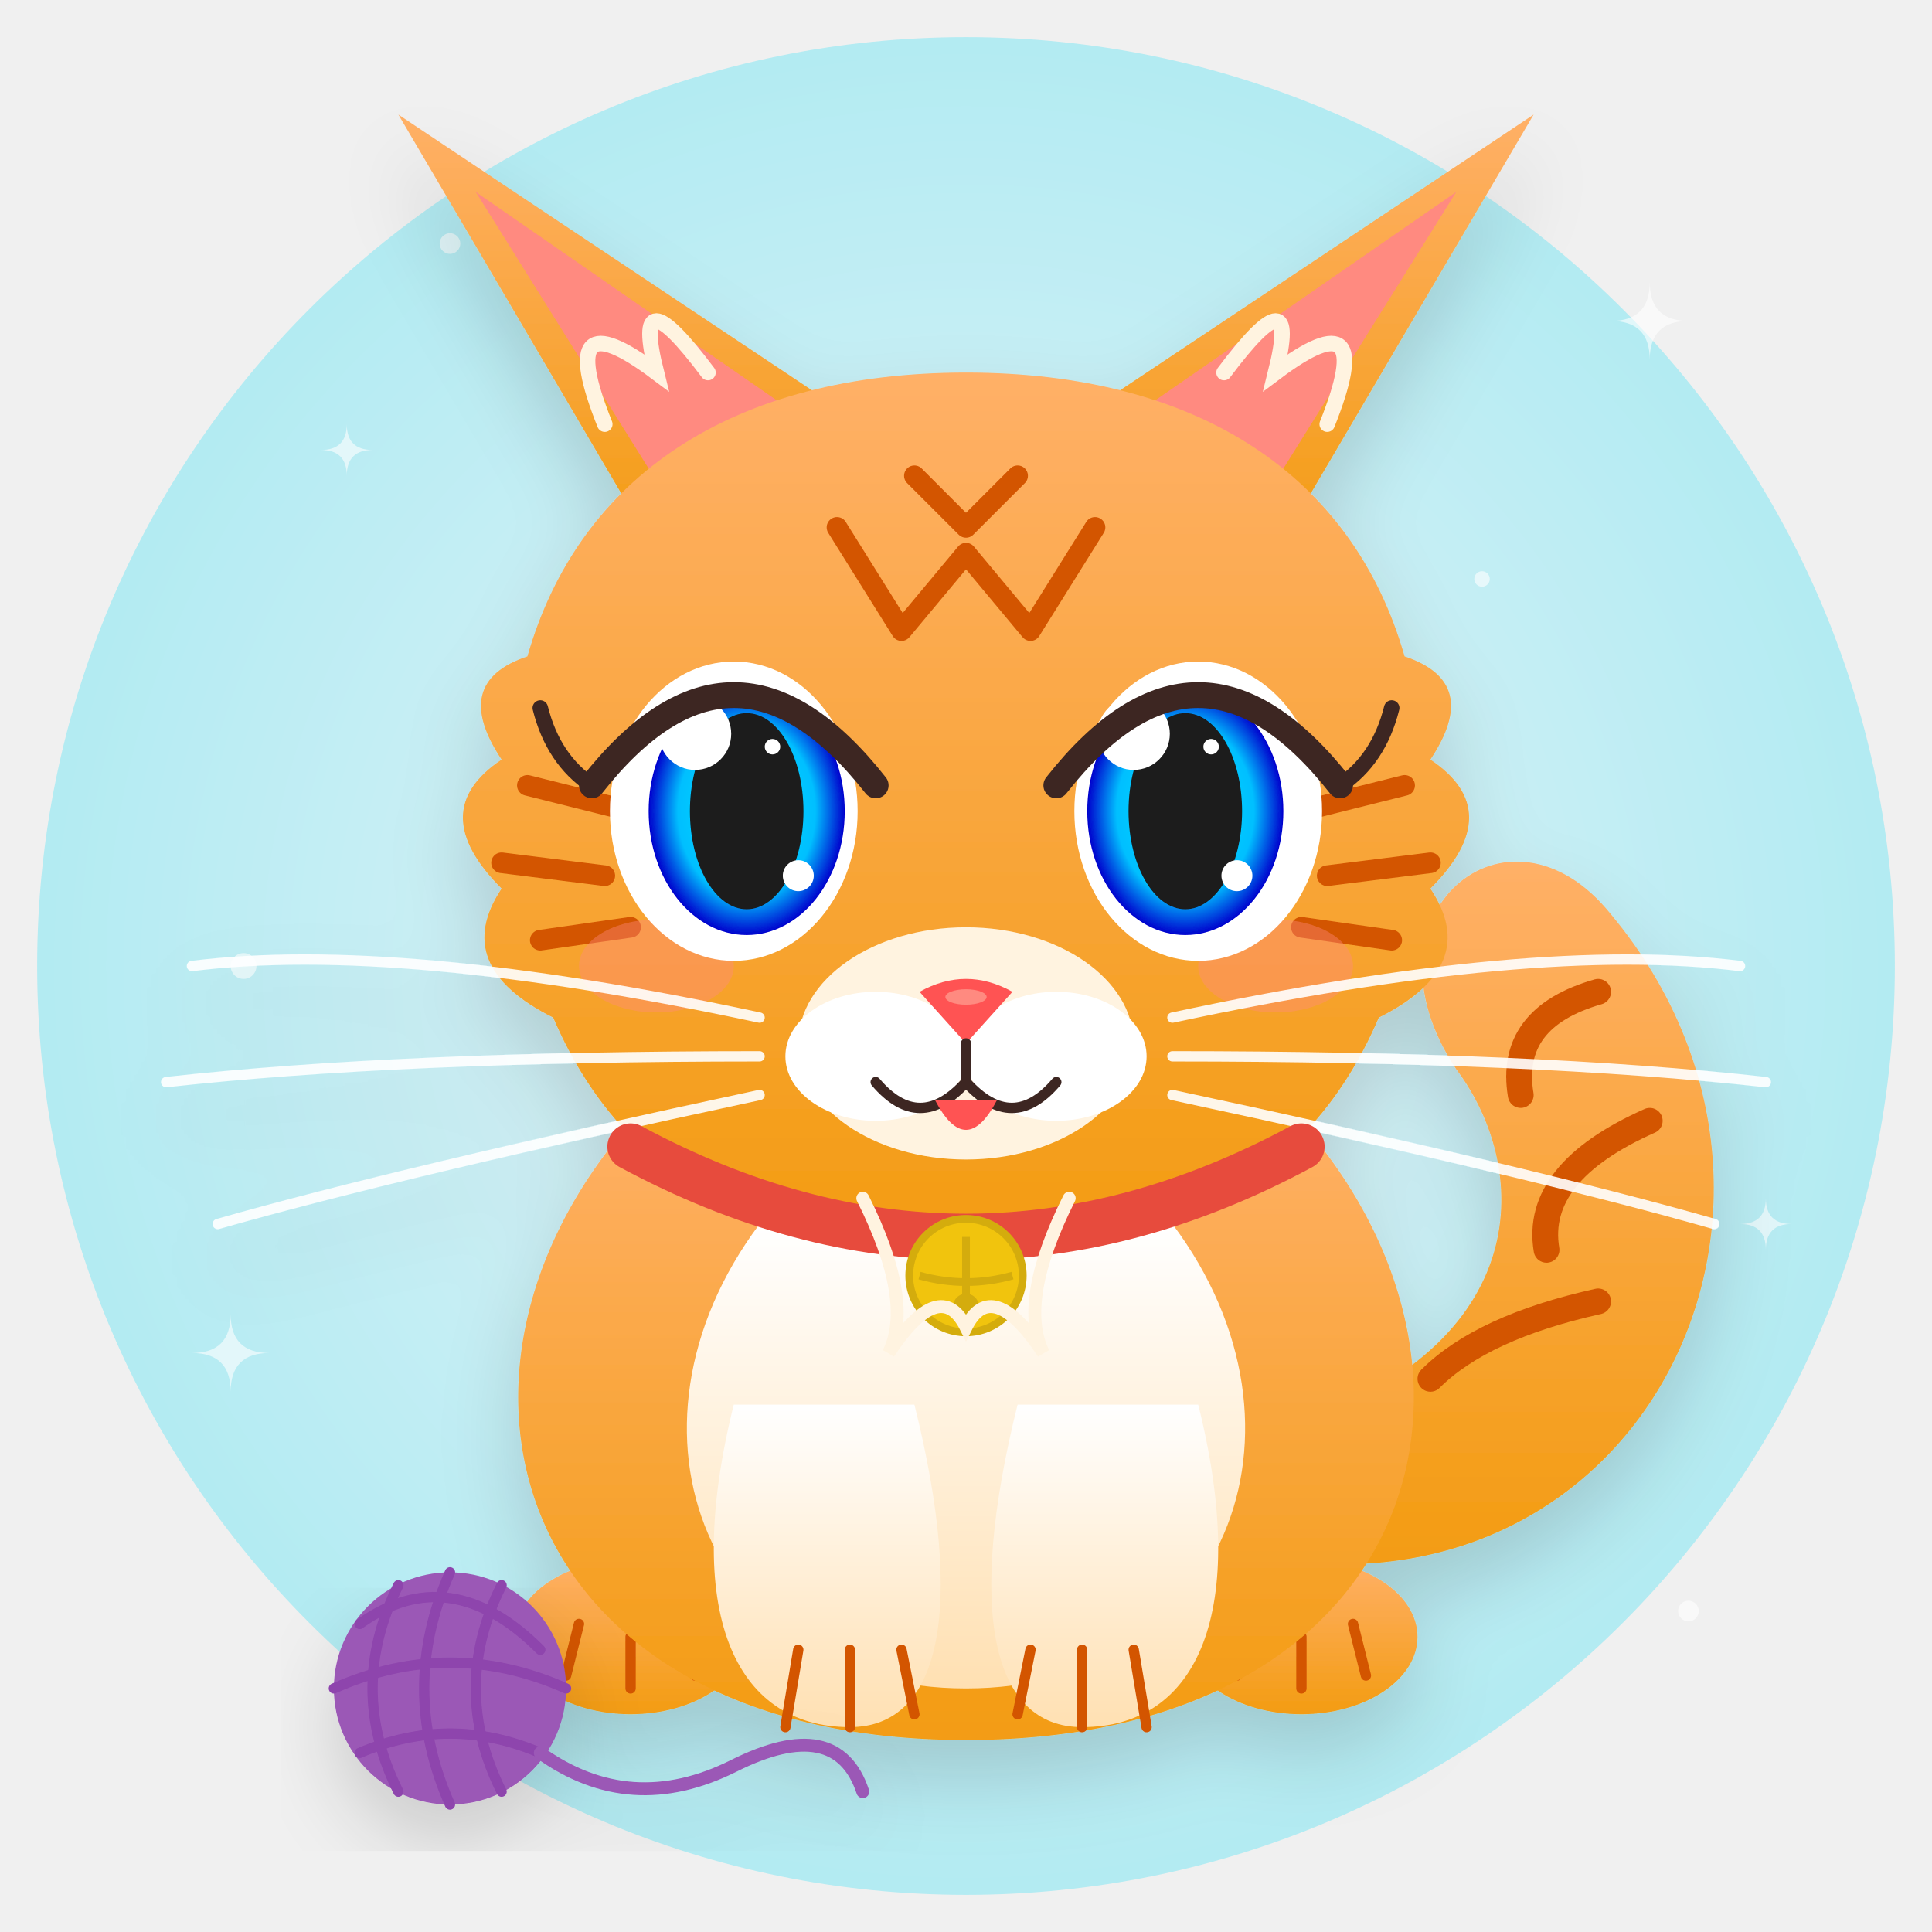
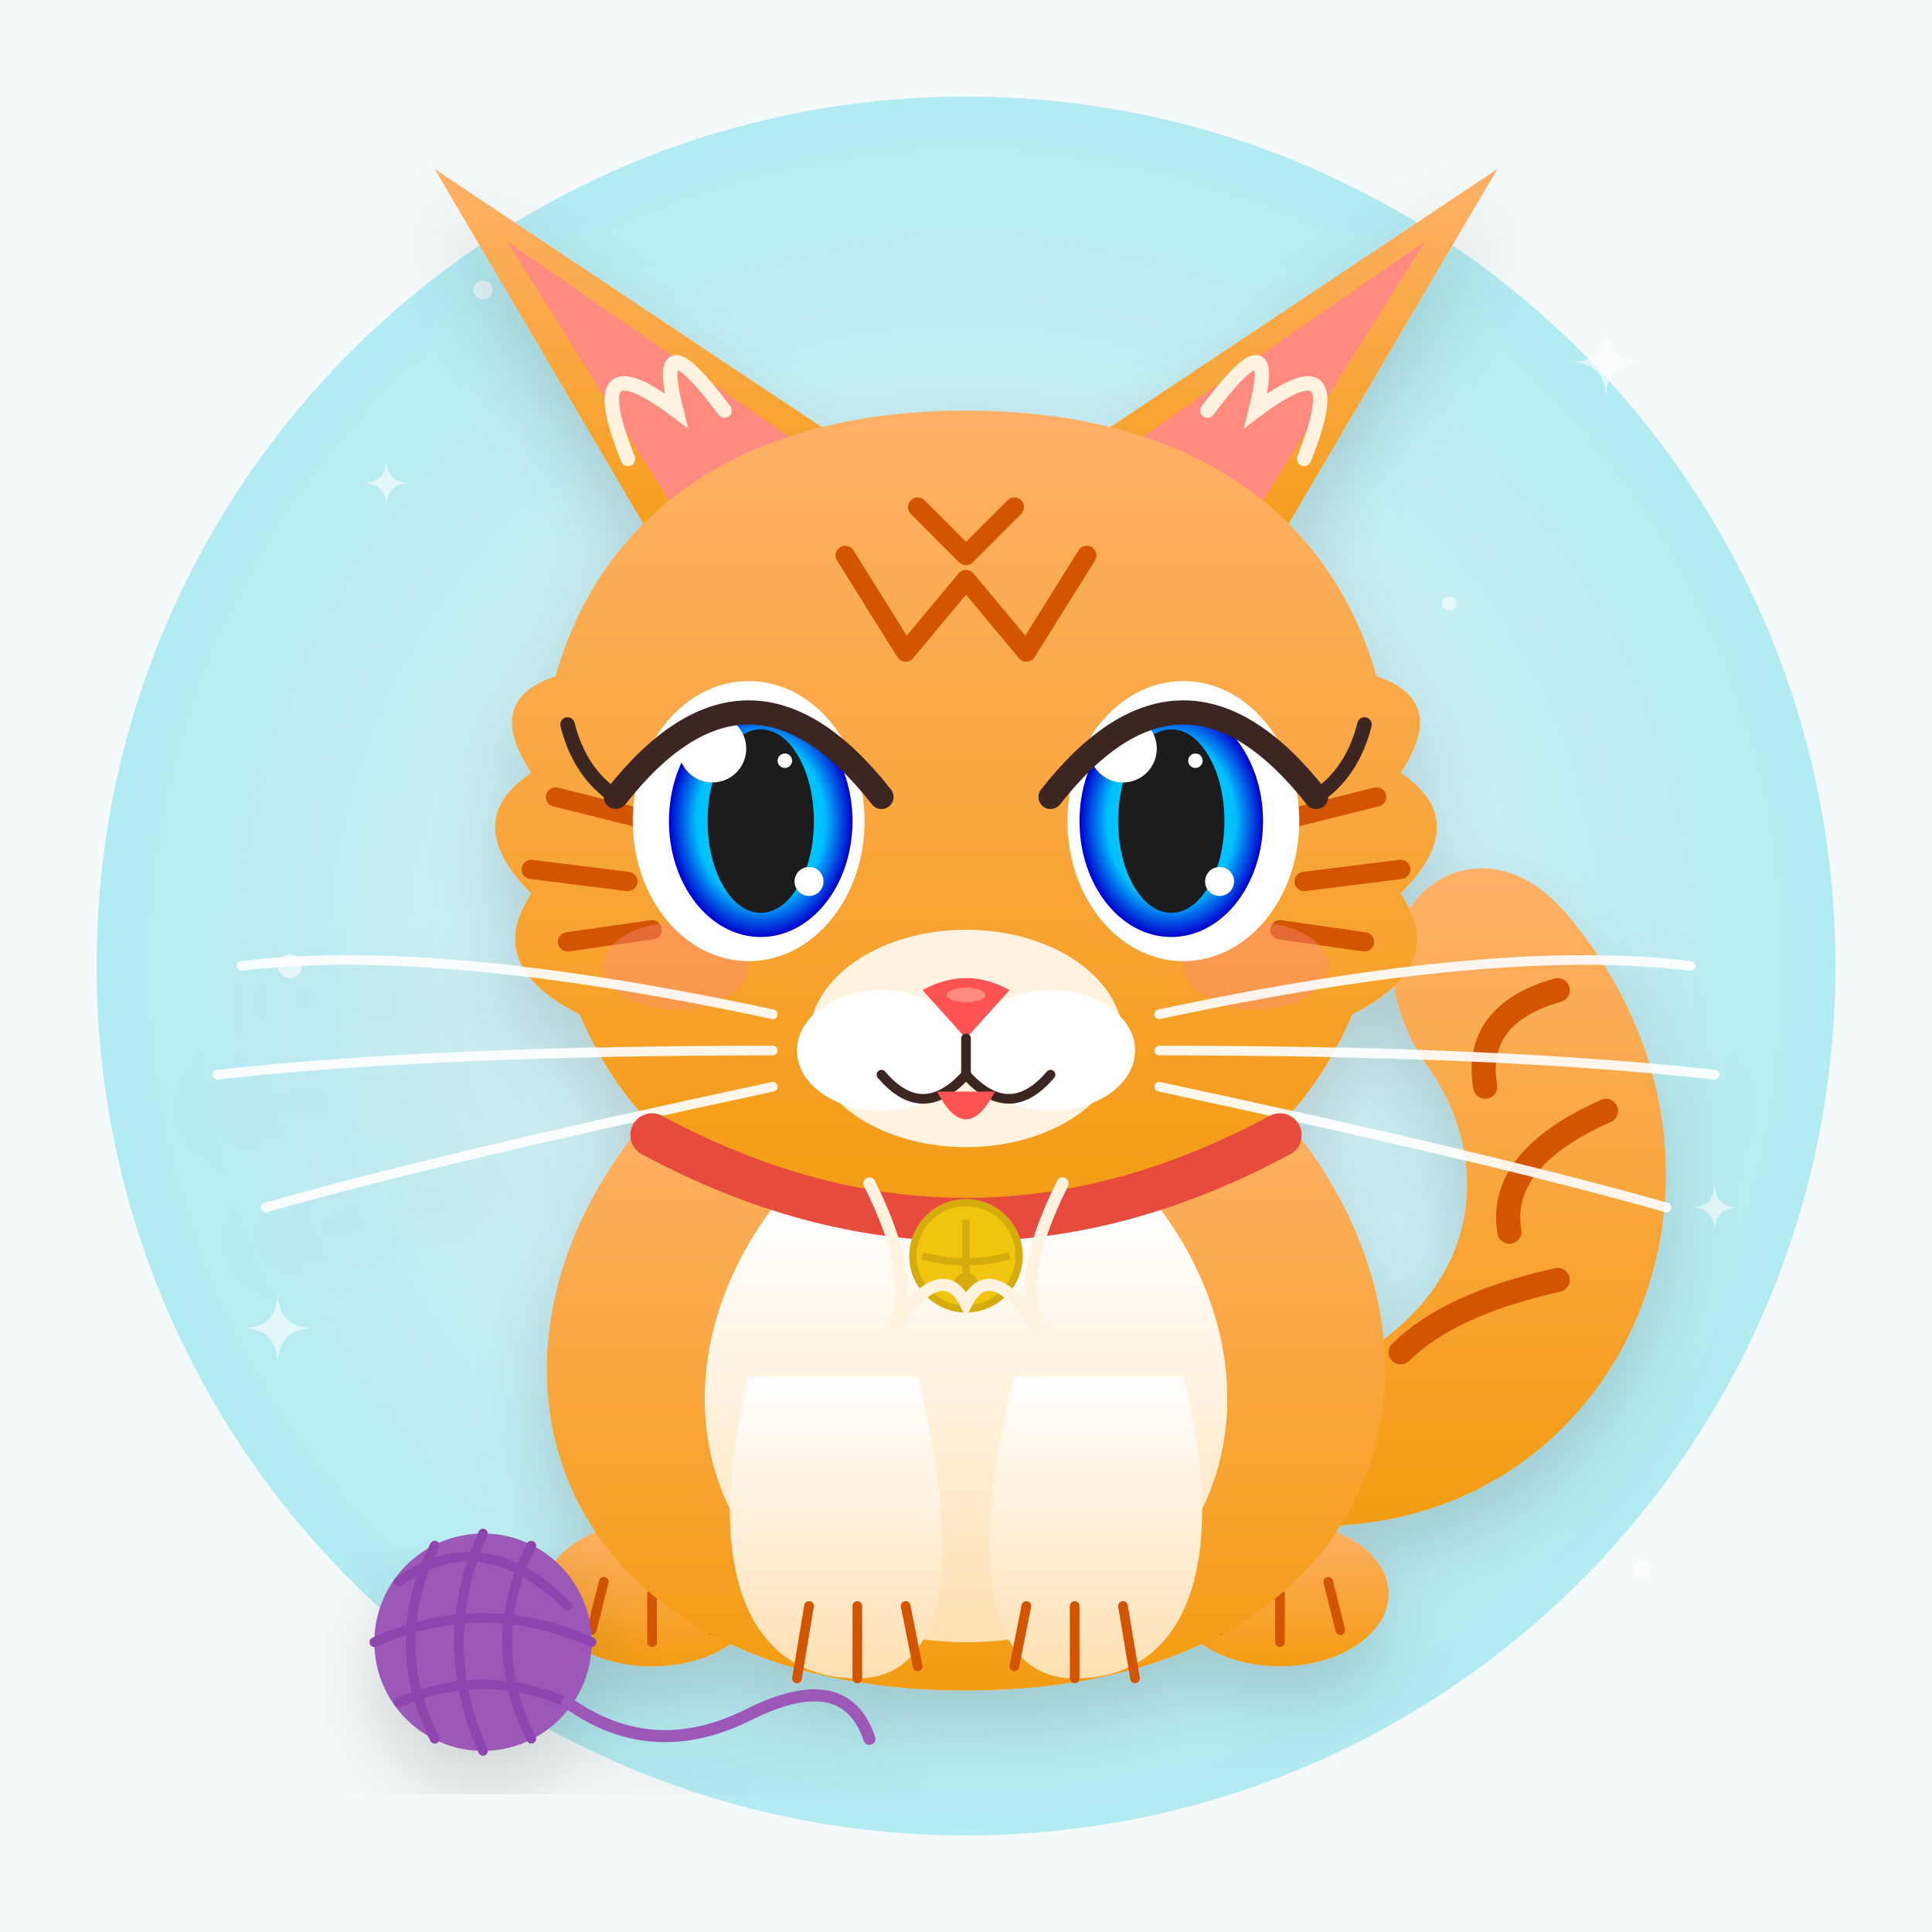
- <svg xmlns="http://www.w3.org/2000/svg" viewBox="25.60 25.60 748.80 748.80" preserveAspectRatio="xMidYMid meet">
+ <svg xmlns="http://www.w3.org/2000/svg" viewBox="0 0 800 800" width="100%" height="100%">
  <defs>
    <radialGradient id="bgGrad" cx="50%" cy="50%" r="50%">
      <stop offset="0%" stop-color="#E8F4F8" />
      <stop offset="100%" stop-color="#B2EBF2" />
    </radialGradient>
    <linearGradient id="furGrad" x1="0%" y1="0%" x2="0%" y2="100%">
      <stop offset="0%" stop-color="#FFB067" />
      <stop offset="100%" stop-color="#F39C12" />
    </linearGradient>
    <linearGradient id="bellyGrad" x1="0%" y1="0%" x2="0%" y2="100%">
      <stop offset="0%" stop-color="#FFFFFF" />
      <stop offset="100%" stop-color="#FFE0B2" />
    </linearGradient>
    <radialGradient id="irisGrad" cx="50%" cy="50%" r="50%">
      <stop offset="0%" stop-color="#00E5FF" />
      <stop offset="70%" stop-color="#00BFFF" />
      <stop offset="100%" stop-color="#0000CD" />
    </radialGradient>
    <filter id="shadow" x="-10%" y="-10%" width="130%" height="130%">
      <feDropShadow dx="0" dy="15" stdDeviation="15" flood-color="#000000" flood-opacity="0.15" />
    </filter>
    <filter id="glow" x="-20%" y="-20%" width="140%" height="140%">
      <feGaussianBlur stdDeviation="25" result="blur" />
      <feComposite in="SourceGraphic" in2="blur" operator="over" />
    </filter>
  </defs>
+   <rect width="800" height="800" fill="#F4F9F9" />
  <circle cx="400" cy="400" r="360" fill="url(#bgGrad)" />
  <g fill="#FFFFFF" opacity="0.6">
    <path d="M 150 200 Q 160 200 160 190 Q 160 200 170 200 Q 160 200 160 210 Q 160 200 150 200 Z" />
    <path d="M 650 150 Q 665 150 665 135 Q 665 150 680 150 Q 665 150 665 165 Q 665 150 650 150 Z" />
    <path d="M 700 500 Q 710 500 710 490 Q 710 500 720 500 Q 710 500 710 510 Q 710 500 700 500 Z" />
    <path d="M 100 550 Q 115 550 115 535 Q 115 550 130 550 Q 115 550 115 565 Q 115 550 100 550 Z" />
    <circle cx="200" cy="120" r="4" />
    <circle cx="600" cy="250" r="3" />
    <circle cx="120" cy="400" r="5" />
    <circle cx="680" cy="650" r="4" />
  </g>
  <g filter="url(#shadow)">
    <path d="M 480 620 C 650 680, 750 500, 650 380 C 610 330, 550 380, 590 440 C 620 480, 620 550, 520 580 Z" fill="url(#furGrad)" />
    <g fill="none" stroke="#D35400" stroke-width="10" stroke-linecap="round">
      <path d="M 645 410 Q 610 420 615 450" />
      <path d="M 665 460 Q 620 480 625 510" />
      <path d="M 645 530 Q 600 540 580 560" />
    </g>
    <ellipse cx="270" cy="660" rx="45" ry="30" fill="url(#furGrad)" />
    <ellipse cx="530" cy="660" rx="45" ry="30" fill="url(#furGrad)" />
    <g fill="none" stroke="#D35400" stroke-width="4" stroke-linecap="round">
      <path d="M 245 675 L 250 655 M 270 680 L 270 660 M 295 675 L 290 655" />
      <path d="M 505 675 L 510 655 M 530 680 L 530 660 M 555 675 L 550 655" />
    </g>
    <path d="M 280 450 C 180 550, 220 700, 400 700 C 580 700, 620 550, 520 450 Z" fill="url(#furGrad)" />
    <path d="M 320 500 C 260 580, 300 680, 400 680 C 500 680, 540 580, 480 500 Z" fill="url(#bellyGrad)" />
    <path d="M 280 240 L 180 70 L 360 190 Z" fill="url(#furGrad)" />
    <path d="M 285 220 L 210 100 L 340 190 Z" fill="#FF8A80" />
    <path d="M 260 190 Q 240 140 280 170 Q 270 130 300 170" fill="none" stroke="#FFF3E0" stroke-width="6" stroke-linecap="round" />
    <path d="M 520 240 L 620 70 L 440 190 Z" fill="url(#furGrad)" />
    <path d="M 515 220 L 590 100 L 460 190 Z" fill="#FF8A80" />
    <path d="M 540 190 Q 560 140 520 170 Q 530 130 500 170" fill="none" stroke="#FFF3E0" stroke-width="6" stroke-linecap="round" />
    <path d="M 400 170               C 490 170, 550 210, 570 280               Q 600 290, 580 320               Q 610 340, 580 370               Q 600 400, 560 420               C 530 490, 470 510, 400 510               C 330 510, 270 490, 240 420               Q 200 400, 220 370               Q 190 340, 220 320               Q 200 290, 230 280               C 250 210, 310 170, 400 170 Z" fill="url(#furGrad)" />
    <g fill="none" stroke="#D35400" stroke-width="8" stroke-linecap="round" stroke-linejoin="round">
      <path d="M 350 230 L 375 270 L 400 240 L 425 270 L 450 230" />
      <path d="M 380 210 L 400 230 L 420 210" />
      <path d="M 230 330 L 270 340" />
      <path d="M 220 360 L 260 365" />
      <path d="M 235 390 L 270 385" />
      <path d="M 570 330 L 530 340" />
      <path d="M 580 360 L 540 365" />
      <path d="M 565 390 L 530 385" />
    </g>
    <ellipse cx="400" cy="430" rx="65" ry="45" fill="#FFF3E0" />
    <ellipse cx="365" cy="435" rx="35" ry="25" fill="#FFFFFF" />
    <ellipse cx="435" cy="435" rx="35" ry="25" fill="#FFFFFF" />
    <path d="M 382 410 Q 400 400 418 410 L 400 430 Z" fill="#FF5252" />
    <ellipse cx="400" cy="412" rx="8" ry="3" fill="#FF8A80" />
    <path d="M 400 430 L 400 445" fill="none" stroke="#3E2723" stroke-width="4" stroke-linecap="round" />
    <path d="M 365 445 Q 382 465 400 445 Q 418 465 435 445" fill="none" stroke="#3E2723" stroke-width="4" stroke-linecap="round" />
    <path d="M 388 452 Q 400 475 412 452 Z" fill="#FF5252" />
    <ellipse cx="280" cy="400" rx="30" ry="18" fill="#FF8A80" opacity="0.4" />
    <ellipse cx="520" cy="400" rx="30" ry="18" fill="#FF8A80" opacity="0.4" />
    <ellipse cx="310" cy="340" rx="48" ry="58" fill="#FFFFFF" />
    <ellipse cx="315" cy="340" rx="38" ry="48" fill="url(#irisGrad)" />
    <ellipse cx="315" cy="340" rx="22" ry="38" fill="#1A1A1A" />
    <circle cx="295" cy="310" r="14" fill="#FFFFFF" />
    <circle cx="335" cy="365" r="6" fill="#FFFFFF" />
    <circle cx="325" cy="315" r="3" fill="#FFFFFF" />
    <path d="M 255 330 Q 310 260 365 330" fill="none" stroke="#3E2723" stroke-width="10" stroke-linecap="round" />
    <path d="M 255 330 Q 240 320 235 300" fill="none" stroke="#3E2723" stroke-width="6" stroke-linecap="round" />
    <ellipse cx="490" cy="340" rx="48" ry="58" fill="#FFFFFF" />
    <ellipse cx="485" cy="340" rx="38" ry="48" fill="url(#irisGrad)" />
    <ellipse cx="485" cy="340" rx="22" ry="38" fill="#1A1A1A" />
    <circle cx="465" cy="310" r="14" fill="#FFFFFF" />
    <circle cx="505" cy="365" r="6" fill="#FFFFFF" />
    <circle cx="495" cy="315" r="3" fill="#FFFFFF" />
    <path d="M 435 330 Q 490 260 545 330" fill="none" stroke="#3E2723" stroke-width="10" stroke-linecap="round" />
    <path d="M 545 330 Q 560 320 565 300" fill="none" stroke="#3E2723" stroke-width="6" stroke-linecap="round" />
    <g fill="none" stroke="#FFFFFF" stroke-width="4" stroke-linecap="round" opacity="0.9">
      <path d="M 320 420 Q 180 390 100 400" />
      <path d="M 320 435 Q 180 435 90 445" />
      <path d="M 320 450 Q 180 480 110 500" />
      <path d="M 480 420 Q 620 390 700 400" />
      <path d="M 480 435 Q 620 435 710 445" />
      <path d="M 480 450 Q 620 480 690 500" />
    </g>
    <path d="M 270 470 Q 400 540 530 470" fill="none" stroke="#E74C3C" stroke-width="18" stroke-linecap="round" />
    <circle cx="400" cy="520" r="22" fill="#F1C40F" />
    <circle cx="400" cy="520" r="22" fill="none" stroke="#D4AC0D" stroke-width="3" />
    <line x1="400" y1="505" x2="400" y2="540" stroke="#D4AC0D" stroke-width="3" />
    <circle cx="400" cy="532" r="5" fill="#D4AC0D" />
    <path d="M 382 520 Q 400 525 418 520" fill="none" stroke="#D4AC0D" stroke-width="3" />
    <path d="M 310 570 C 290 650, 310 695, 355 695 C 390 695, 400 650, 380 570 Z" fill="url(#bellyGrad)" />
    <g fill="none" stroke="#D35400" stroke-width="4" stroke-linecap="round">
      <path d="M 330 695 L 335 665" />
      <path d="M 355 695 L 355 665" />
      <path d="M 380 690 L 375 665" />
    </g>
    <path d="M 490 570 C 510 650, 490 695, 445 695 C 410 695, 400 650, 420 570 Z" fill="url(#bellyGrad)" />
    <g fill="none" stroke="#D35400" stroke-width="4" stroke-linecap="round">
      <path d="M 470 695 L 465 665" />
      <path d="M 445 695 L 445 665" />
      <path d="M 420 690 L 425 665" />
    </g>
    <path d="M 360 490 Q 380 530 370 550 Q 390 520 400 540 Q 410 520 430 550 Q 420 530 440 490" fill="none" stroke="#FFF3E0" stroke-width="5" stroke-linecap="round" />
  </g>
  <g filter="url(#shadow)">
    <circle cx="200" cy="680" r="45" fill="#9B59B6" />
    <g fill="none" stroke="#8E44AD" stroke-width="4" stroke-linecap="round">
      <path d="M 165 655 Q 200 630 235 665" />
      <path d="M 155 680 Q 200 660 245 680" />
      <path d="M 165 705 Q 200 690 235 705" />
      <path d="M 180 640 Q 160 680 180 720" />
      <path d="M 200 635 Q 180 680 200 725" />
      <path d="M 220 640 Q 200 680 220 720" />
    </g>
    <path d="M 235 705 Q 270 730 310 710 T 360 720" fill="none" stroke="#9B59B6" stroke-width="5" stroke-linecap="round" />
  </g>
</svg>
